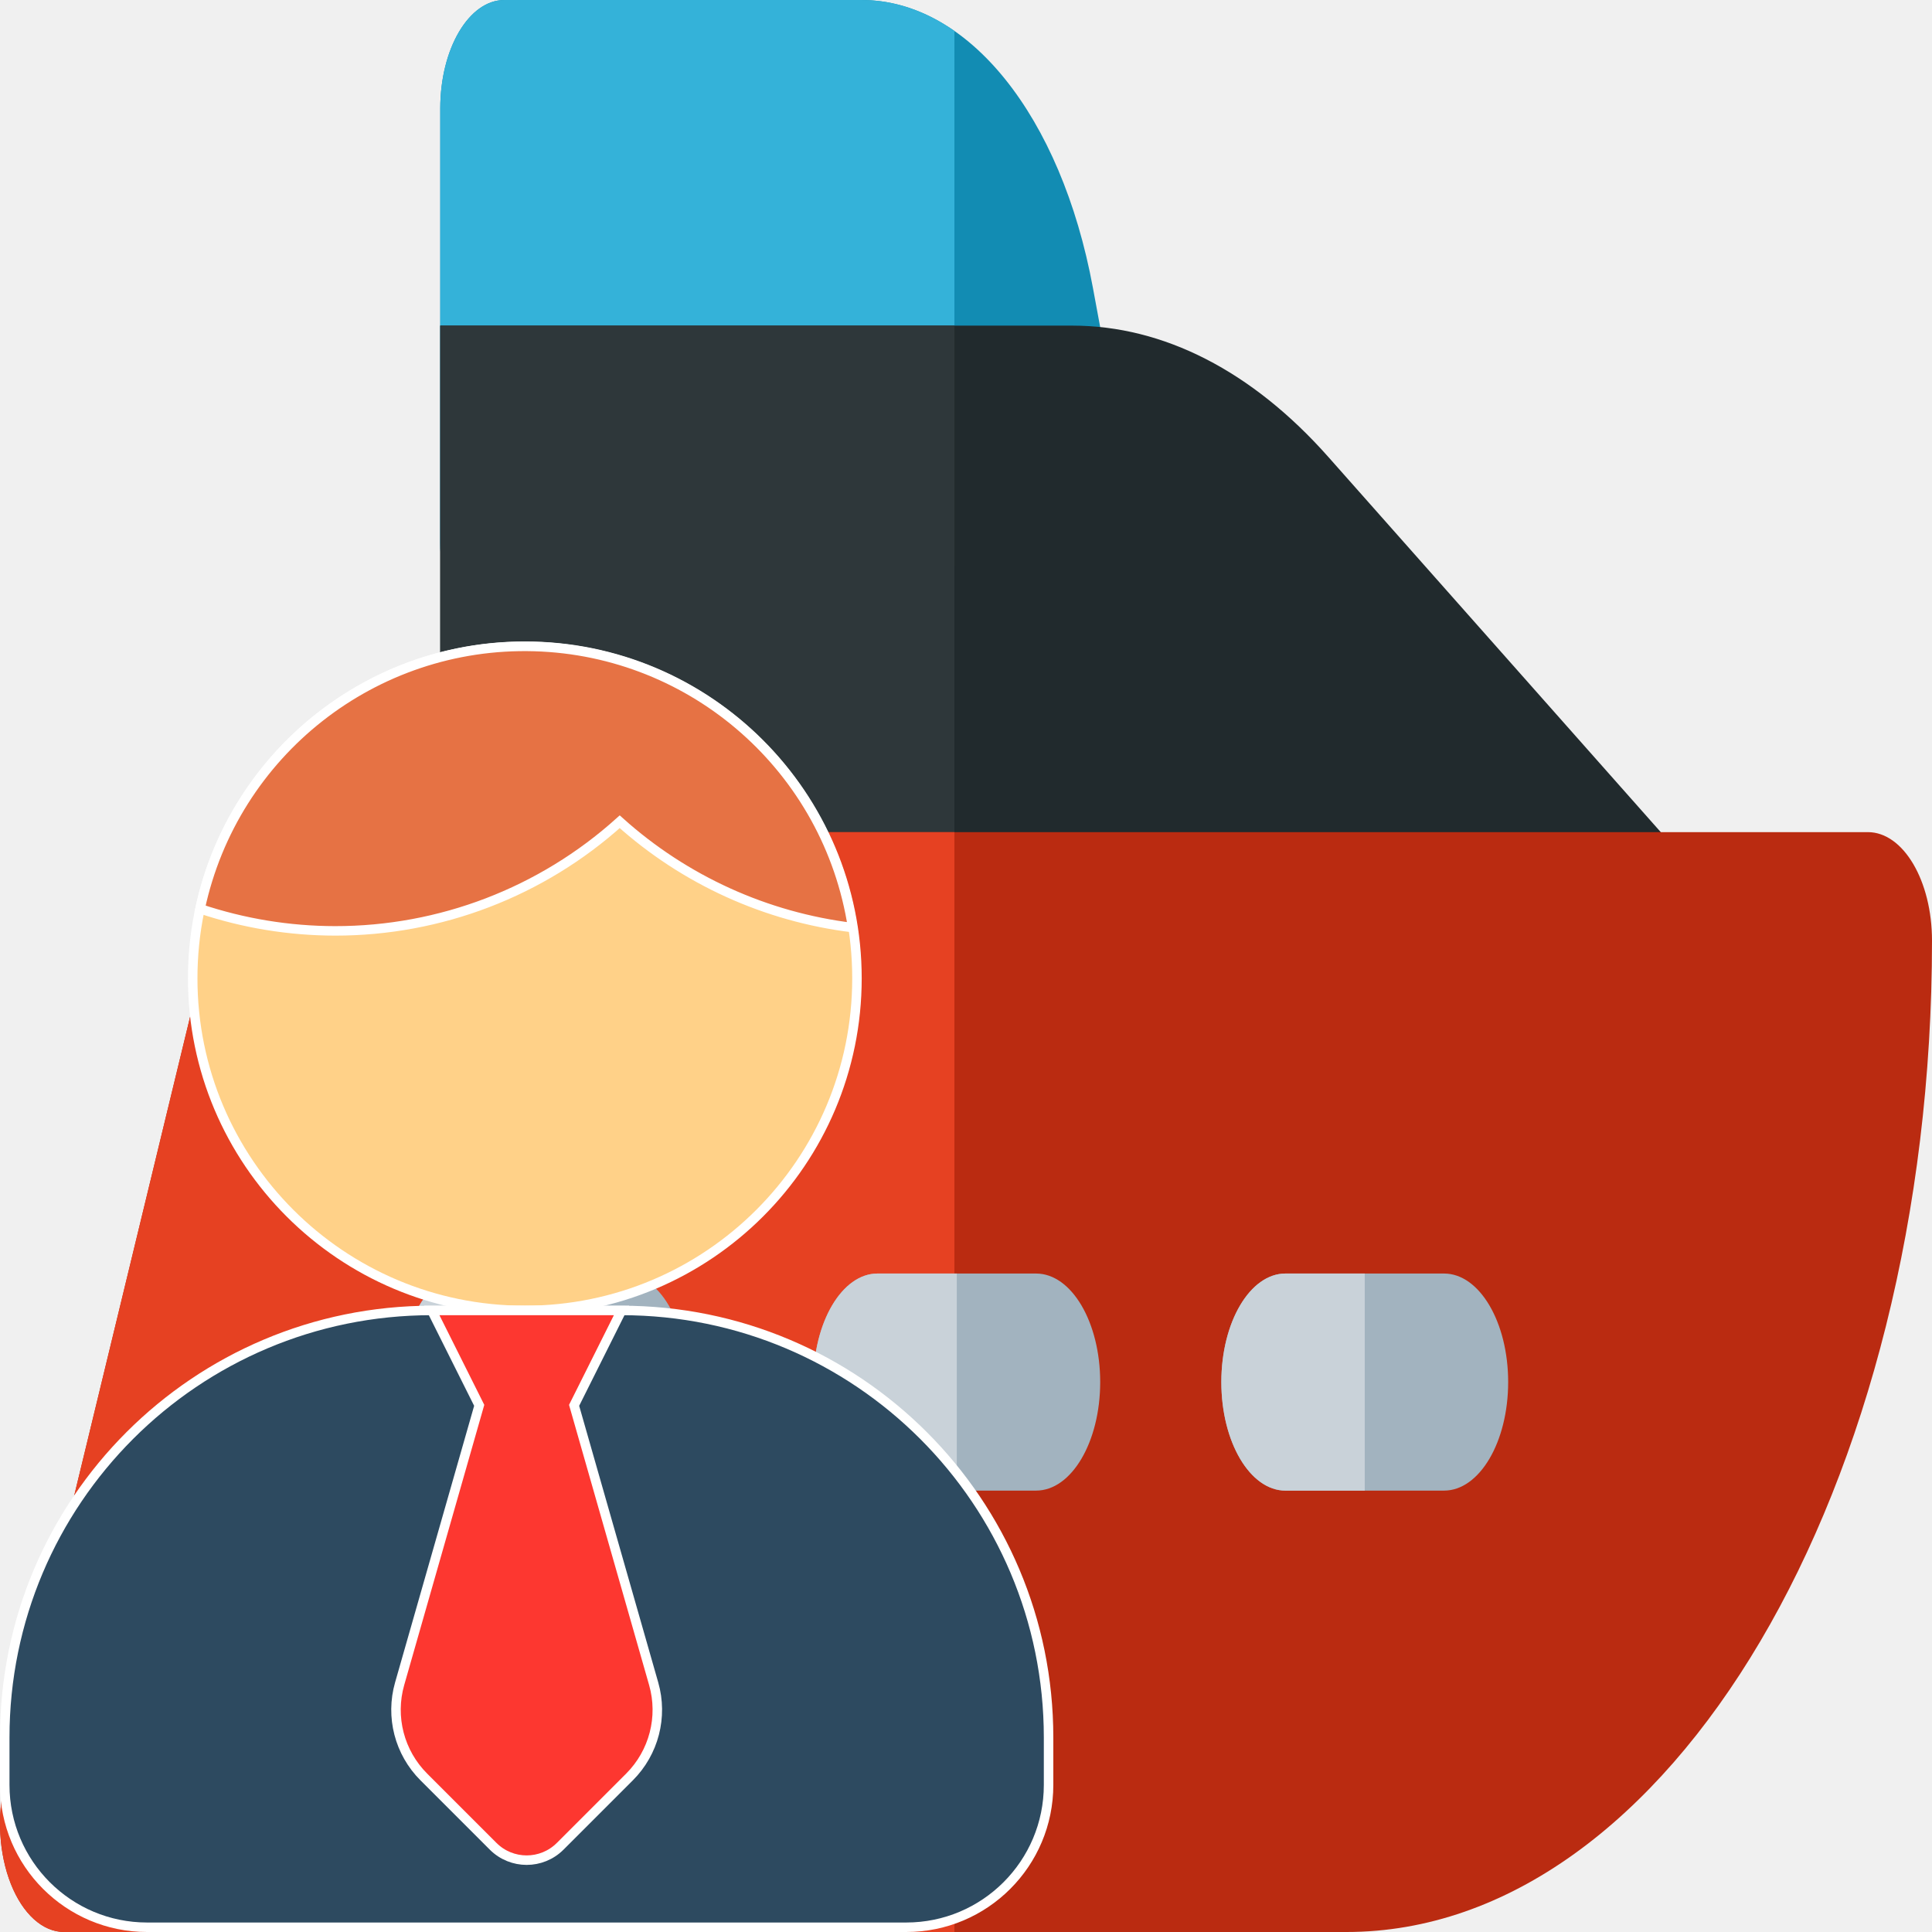
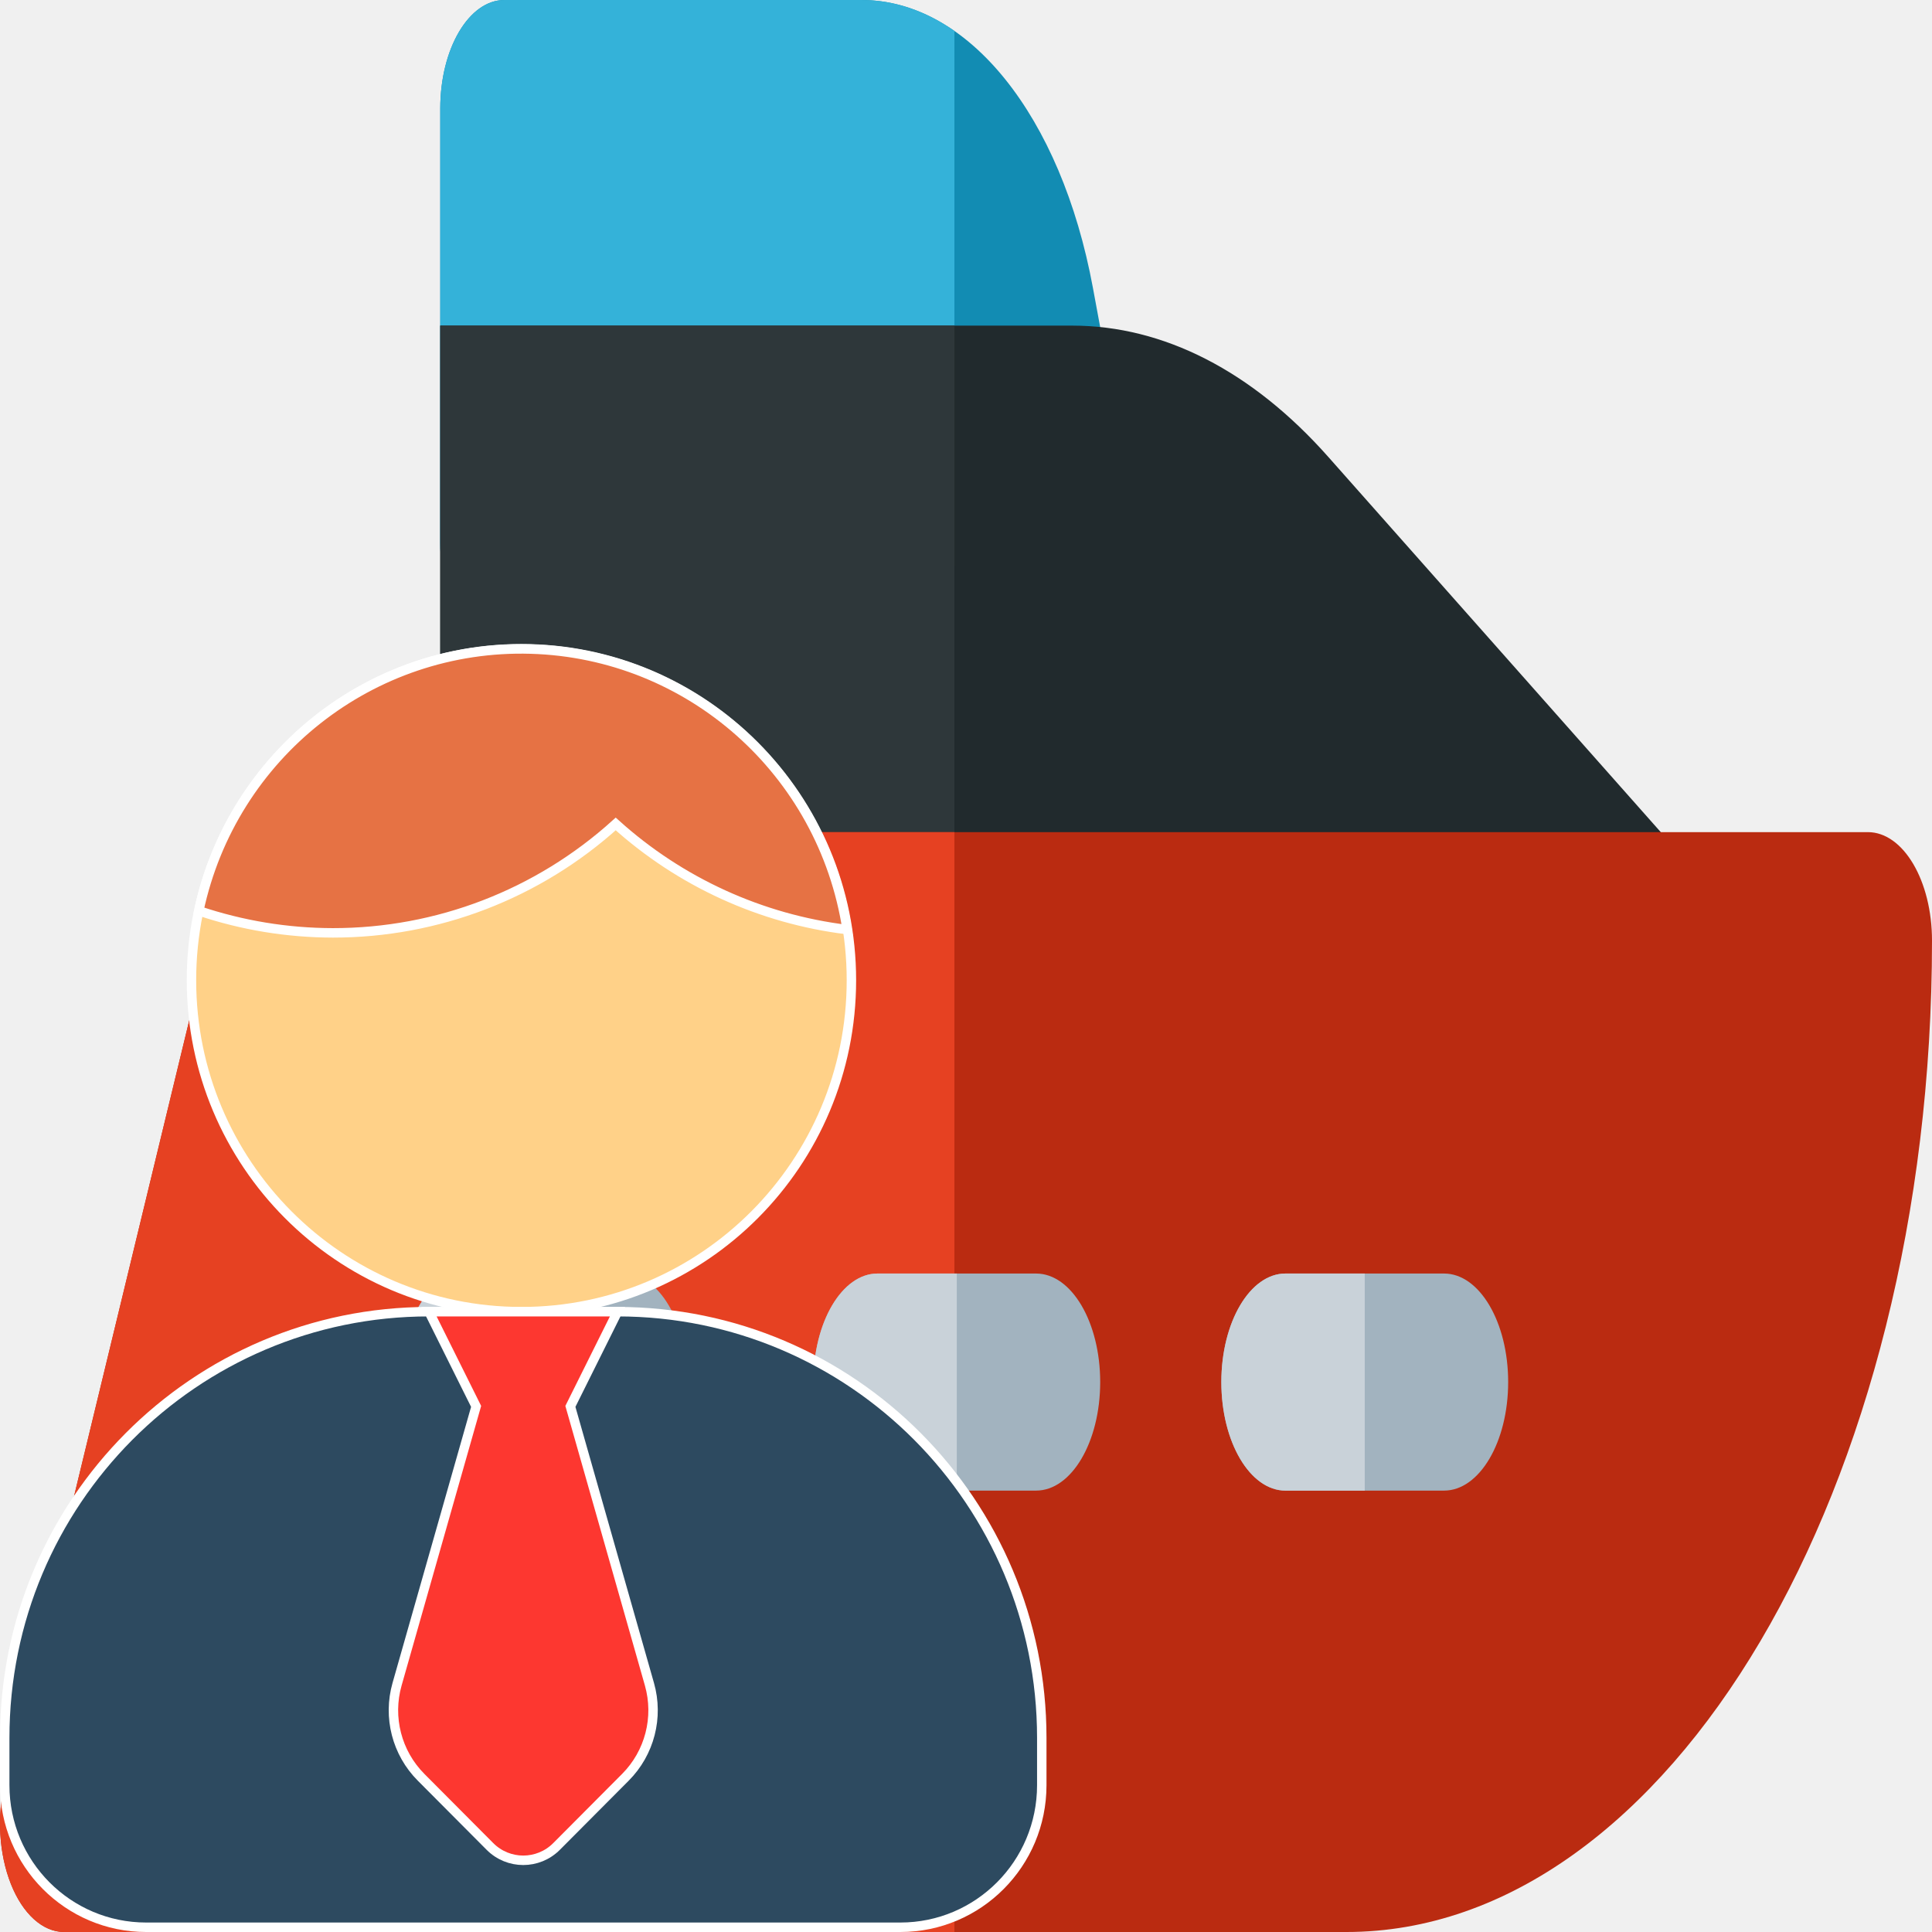
<svg xmlns="http://www.w3.org/2000/svg" version="1.1" id="Layer_1" x="0px" y="0px" viewBox="0 0 24 24" xml:space="preserve" width="24" height="24">
  <defs id="defs59" />
  <g id="g2873" style="opacity:1">
    <g id="g192" transform="matrix(0.04687498,0,0,0.07935406,1.0538369e-5,-8.314639)">
      <path style="fill:#128cb3" d="M 300.535,184.659 289.63,149.825 c -8.434,-26.943 -33.068,-45.046 -61.301,-45.046 h -94.666 c -9.384,0 -16.991,7.608 -16.991,16.991 v 67.965 c 0,9.384 7.608,16.991 16.991,16.991 h 150.655 c 5.407,0 10.491,-2.572 13.693,-6.93 3.202,-4.357 4.138,-9.977 2.524,-15.137 z" id="path2" />
      <path style="fill:#34b2d9" d="m 252.932,109.623 c -7.62,-3.14 -15.941,-4.844 -24.602,-4.844 h -94.666 c -9.384,0 -16.991,7.608 -16.991,16.991 v 67.965 c 0,9.384 7.608,16.991 16.991,16.991 h 119.265 z" id="path4" />
      <path style="fill:#212a2d" d="M 444.398,237.898 352.023,176.314 C 331.845,162.863 308.361,155.752 284.11,155.752 H 116.673 v 96.283 c 0,9.384 7.608,16.991 16.991,16.991 h 300.808 c 6.917,0 13.4,-3.926 16.116,-10.288 3.257,-7.627 0.561,-16.34 -6.19,-20.84 z" id="path6" />
      <path style="fill:#2e373a" d="M 252.931,155.752 H 116.673 v 96.283 c 0,9.384 7.608,16.991 16.991,16.991 h 119.265 z" id="path8" />
      <path style="fill:#ba2b11" d="M 495.009,235.044 H 73.629 c -6.895,0 -13.107,4.167 -15.722,10.548 L 1.269,383.787 c -2.148,5.24 -1.543,11.207 1.613,15.909 3.155,4.703 8.446,7.525 14.109,7.525 h 339.823 c 85.57,0 155.186,-69.616 155.186,-155.186 0,-9.383 -7.607,-16.991 -16.991,-16.991 z" id="path10" />
      <path style="fill:#e64122" d="m 252.929,235.044 h -179.3 c -6.895,0 -13.107,4.167 -15.722,10.548 L 1.269,383.787 c -2.148,5.24 -1.543,11.207 1.613,15.909 3.155,4.703 8.446,7.525 14.109,7.525 h 235.938 z" id="path12" />
      <path style="fill:#a2b3bf" d="m 274.572,338.124 h -42.029 c -9.384,0 -16.991,-7.608 -16.991,-16.991 0,-9.384 7.608,-16.991 16.991,-16.991 h 42.029 c 9.384,0 16.991,7.607 16.991,16.991 0,9.384 -7.608,16.991 -16.991,16.991 z" id="path14" />
      <path style="fill:#c9d2d9" d="m 253.557,338.124 h -21.015 c -9.384,0 -16.991,-7.608 -16.991,-16.991 0,-9.384 7.608,-16.991 16.991,-16.991 h 21.015 z" id="path16" />
      <path style="fill:#a2b3bf" d="m 382.69,338.124 h -42.03 c -9.384,0 -16.991,-7.608 -16.991,-16.991 0,-9.384 7.608,-16.991 16.991,-16.991 h 42.029 c 9.384,0 16.991,7.607 16.991,16.991 10e-4,9.384 -7.607,16.991 -16.99,16.991 z" id="path18" />
      <path style="fill:#c9d2d9" d="M 361.675,338.124 H 340.66 c -9.384,0 -16.991,-7.608 -16.991,-16.991 0,-9.384 7.608,-16.991 16.991,-16.991 h 21.015 z" id="path20" />
      <path style="fill:#a2b3bf" d="m 165.203,338.124 h -42.029 c -9.384,0 -16.991,-7.608 -16.991,-16.991 0,-9.384 7.608,-16.991 16.991,-16.991 h 42.029 c 9.384,0 16.991,7.607 16.991,16.991 0,9.384 -7.607,16.991 -16.991,16.991 z" id="path22" />
      <path style="fill:#c9d2d9" d="m 144.188,338.124 h -21.015 c -9.384,0 -16.991,-7.608 -16.991,-16.991 0,-9.384 7.608,-16.991 16.991,-16.991 h 21.015 z" id="path24" />
      <g id="g26-8">
</g>
      <g id="g28-1">
</g>
      <g id="g30-7">
</g>
      <g id="g32-6">
</g>
      <g id="g34-6">
</g>
      <g id="g36-4">
</g>
      <g id="g38-0">
</g>
      <g id="g40-0">
</g>
      <g id="g42-3">
</g>
      <g id="g44-3">
</g>
      <g id="g46-8">
</g>
      <g id="g48-0">
</g>
      <g id="g50-7">
</g>
      <g id="g52-4">
</g>
      <g id="g54-5">
</g>
    </g>
  </g>
  <g id="g26" transform="matrix(0.04687498,0,0,0.07935406,-12.9594,-5.934441)">
</g>
  <g id="g28" transform="matrix(0.04687498,0,0,0.07935406,-12.9594,-5.934441)">
</g>
  <g id="g30" transform="matrix(0.04687498,0,0,0.07935406,-12.9594,-5.934441)">
</g>
  <g id="g32" transform="matrix(0.04687498,0,0,0.07935406,-12.9594,-5.934441)">
</g>
  <g id="g34" transform="matrix(0.04687498,0,0,0.07935406,-12.9594,-5.934441)">
</g>
  <g id="g36" transform="matrix(0.04687498,0,0,0.07935406,-12.9594,-5.934441)">
</g>
  <g id="g38" transform="matrix(0.04687498,0,0,0.07935406,-12.9594,-5.934441)">
</g>
  <g id="g40" transform="matrix(0.04687498,0,0,0.07935406,-12.9594,-5.934441)">
</g>
  <g id="g42" transform="matrix(0.04687498,0,0,0.07935406,-12.9594,-5.934441)">
</g>
  <g id="g44" transform="matrix(0.04687498,0,0,0.07935406,-12.9594,-5.934441)">
</g>
  <g id="g46" transform="matrix(0.04687498,0,0,0.07935406,-12.9594,-5.934441)">
</g>
  <g id="g48" transform="matrix(0.04687498,0,0,0.07935406,-12.9594,-5.934441)">
</g>
  <g id="g50" transform="matrix(0.04687498,0,0,0.07935406,-12.9594,-5.934441)">
</g>
  <g id="g52" transform="matrix(0.04687498,0,0,0.07935406,-12.9594,-5.934441)">
</g>
  <g id="g54" transform="matrix(0.04687498,0,0,0.07935406,-12.9594,-5.934441)">
</g>
-   <g id="g4857" style="stroke:#ffffff;stroke-width:0.2;stroke-dasharray:none;stroke-opacity:1" transform="matrix(0.5894001,0,0,0.5894001,-2.888061,6.259057)">
+   <g id="g4857" style="stroke:#ffffff;stroke-width:0.2;stroke-dasharray:none;stroke-opacity:1" transform="matrix(0.5855736,0,0,0.5882309,-2.869178,6.29425)">
    <g id="g4845" transform="translate(-0.03846154,1)" style="stroke:#ffffff;stroke-width:0.2;stroke-dasharray:none;stroke-opacity:1">
      <circle class="cls-2" cx="16" cy="9" r="7" id="circle264" style="fill:#ffd188;stroke:#ffffff;stroke-width:0.2;stroke-dasharray:none;stroke-opacity:1" />
      <path class="cls-3" d="M 9.156,7.534 A 8.98,8.98 0 0 0 12,8 8.955,8.955 0 0 0 18,5.7 8.975,8.975 0 0 0 22.909,7.931 6.995,6.995 0 0 0 9.156,7.534 Z" id="path266" style="fill:#e67244;stroke:#ffffff;stroke-width:0.2;stroke-dasharray:none;stroke-opacity:1" />
    </g>
    <g id="g4849" style="stroke:#ffffff;stroke-width:0.2;stroke-dasharray:none;stroke-opacity:1">
      <path class="cls-1" d="m 18,17 h -4 a 9,9 0 0 0 -9,9 v 1 a 3,3 0 0 0 3,3 h 16 a 3,3 0 0 0 3,-3 v -1 a 9,9 0 0 0 -9,-9 z" id="path262" style="fill:#2d4a60;stroke:#ffffff;stroke-width:0.2;stroke-dasharray:none;stroke-opacity:1" />
      <path class="cls-4" d="m 14,17 1,2 -1.677,5.868 a 2,2 0 0 0 0.509,1.964 l 1.461,1.461 a 1,1 0 0 0 1.414,0 l 1.461,-1.461 a 2,2 0 0 0 0.509,-1.964 L 17,19 18,17 Z" id="path268" style="fill:#fd3730;stroke:#ffffff;stroke-width:0.2;stroke-dasharray:none;stroke-opacity:1" />
    </g>
  </g>
</svg>
